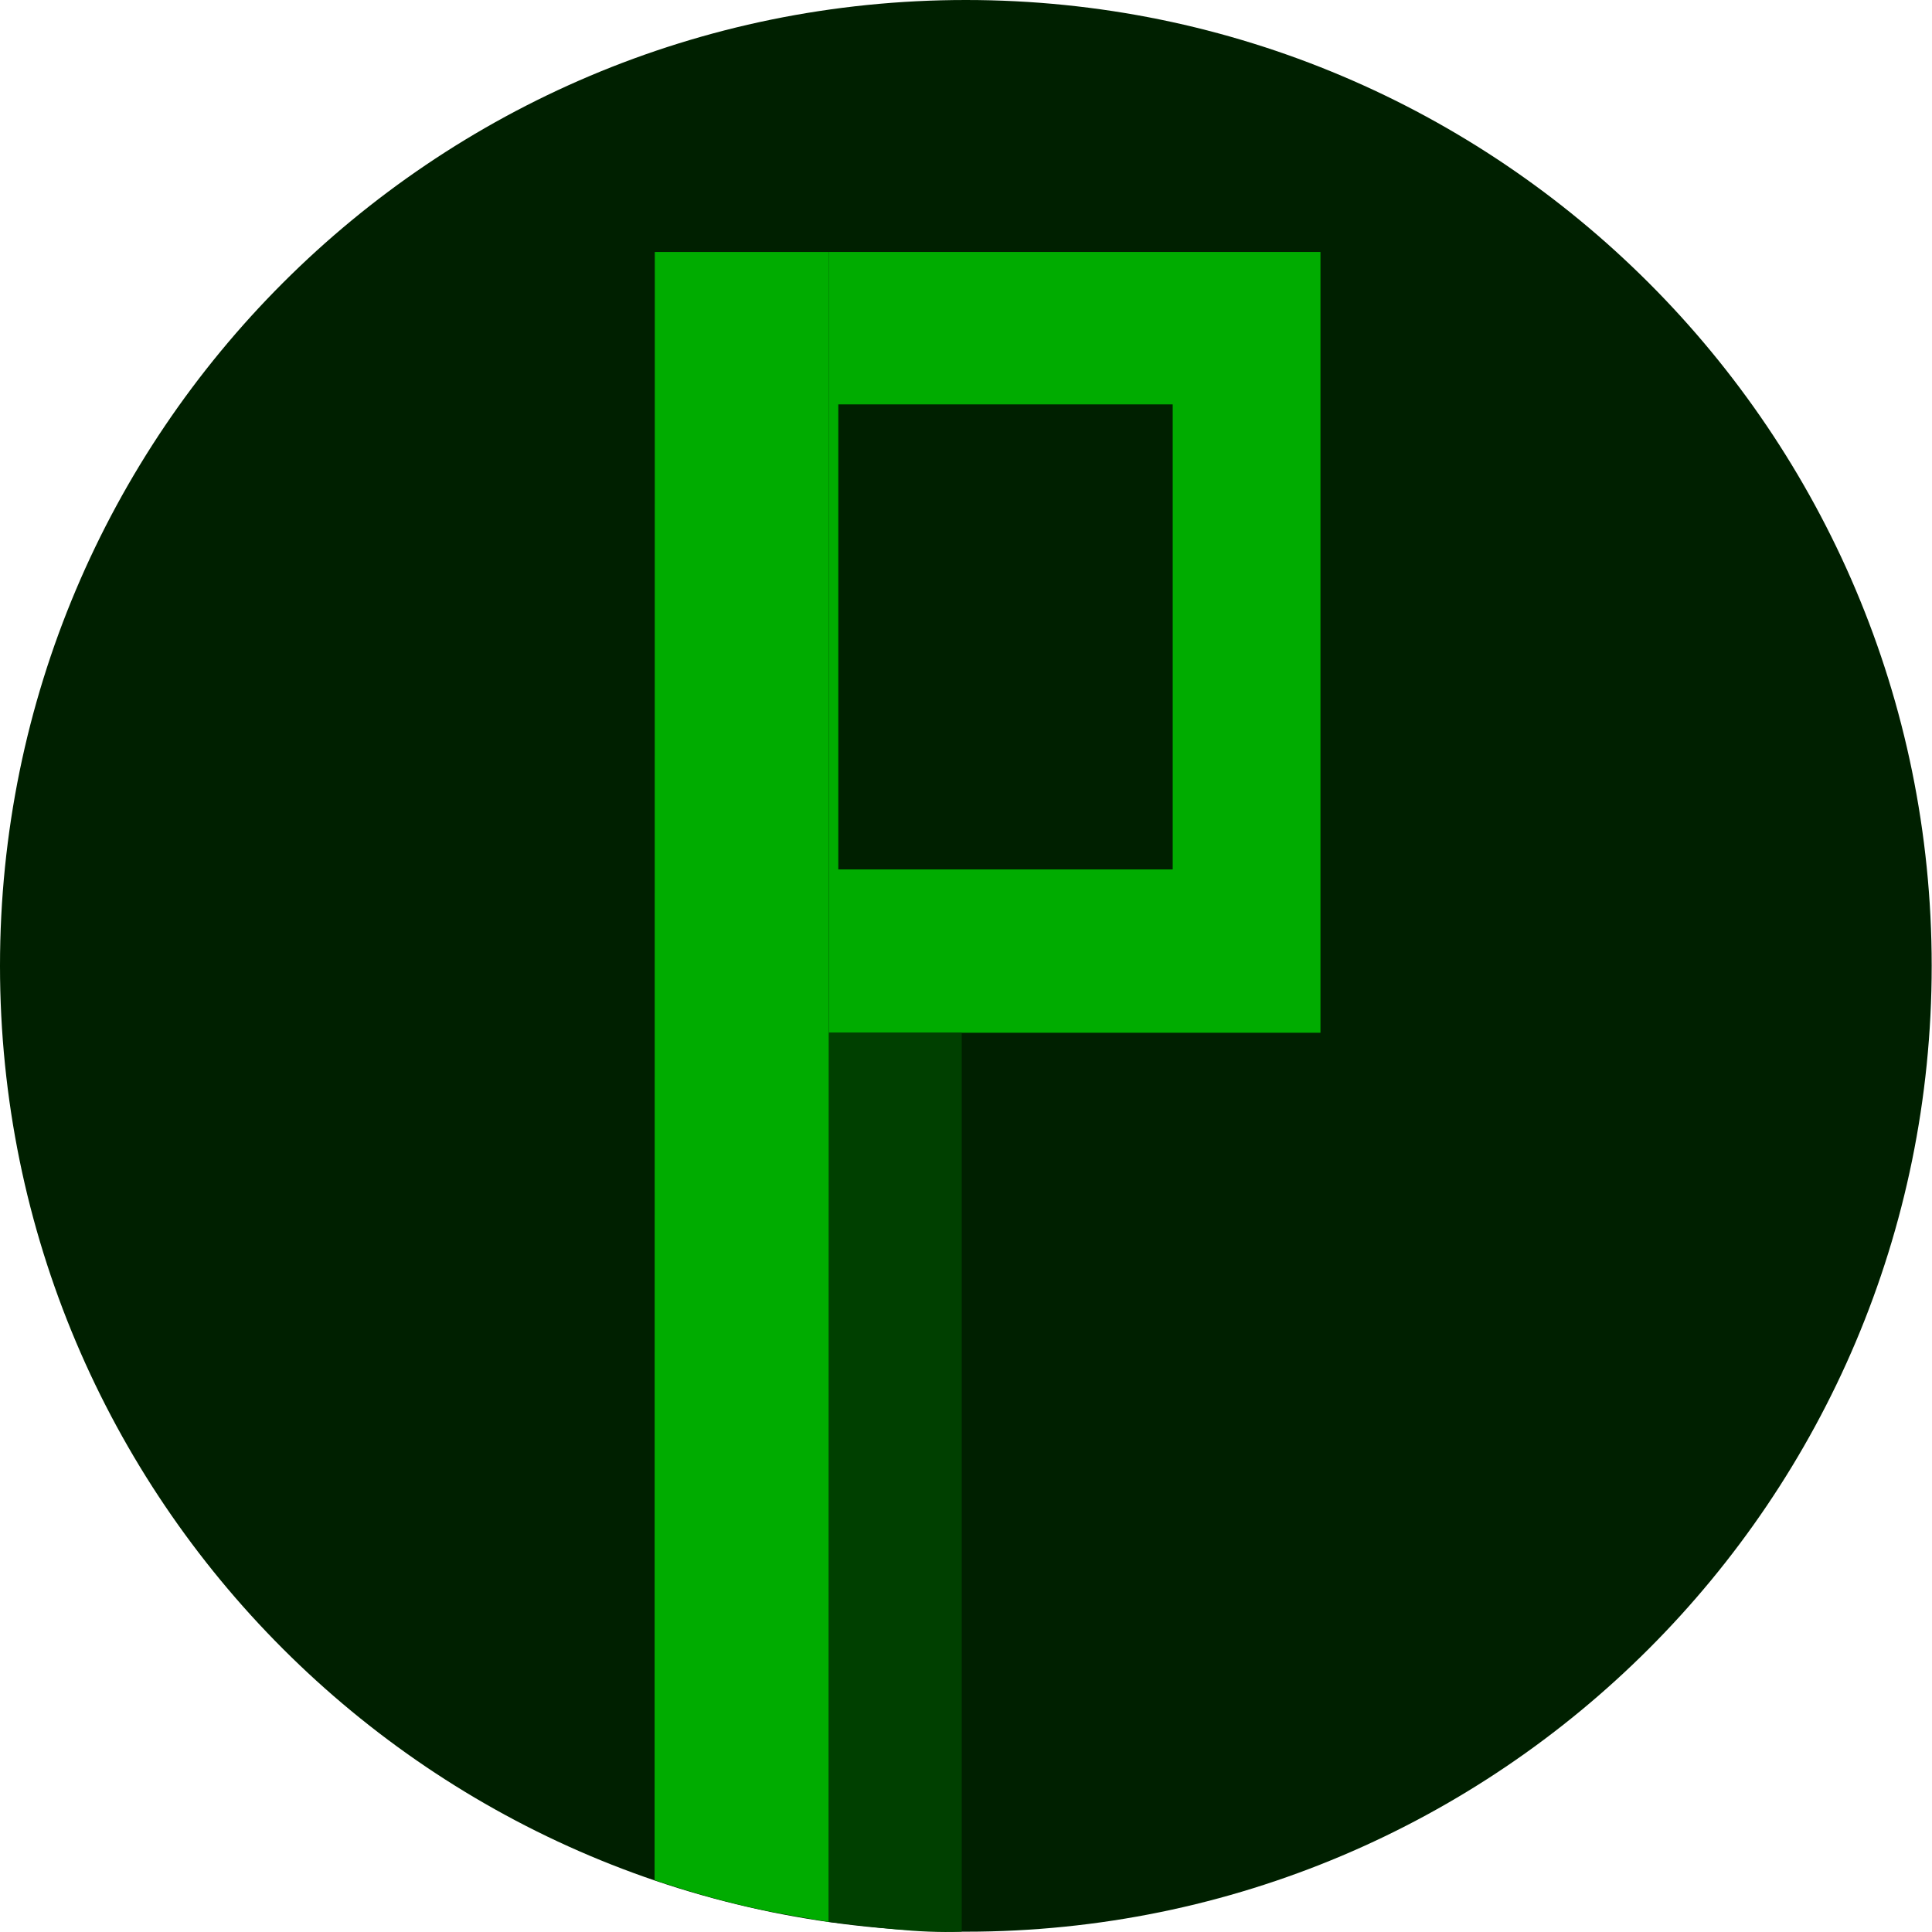
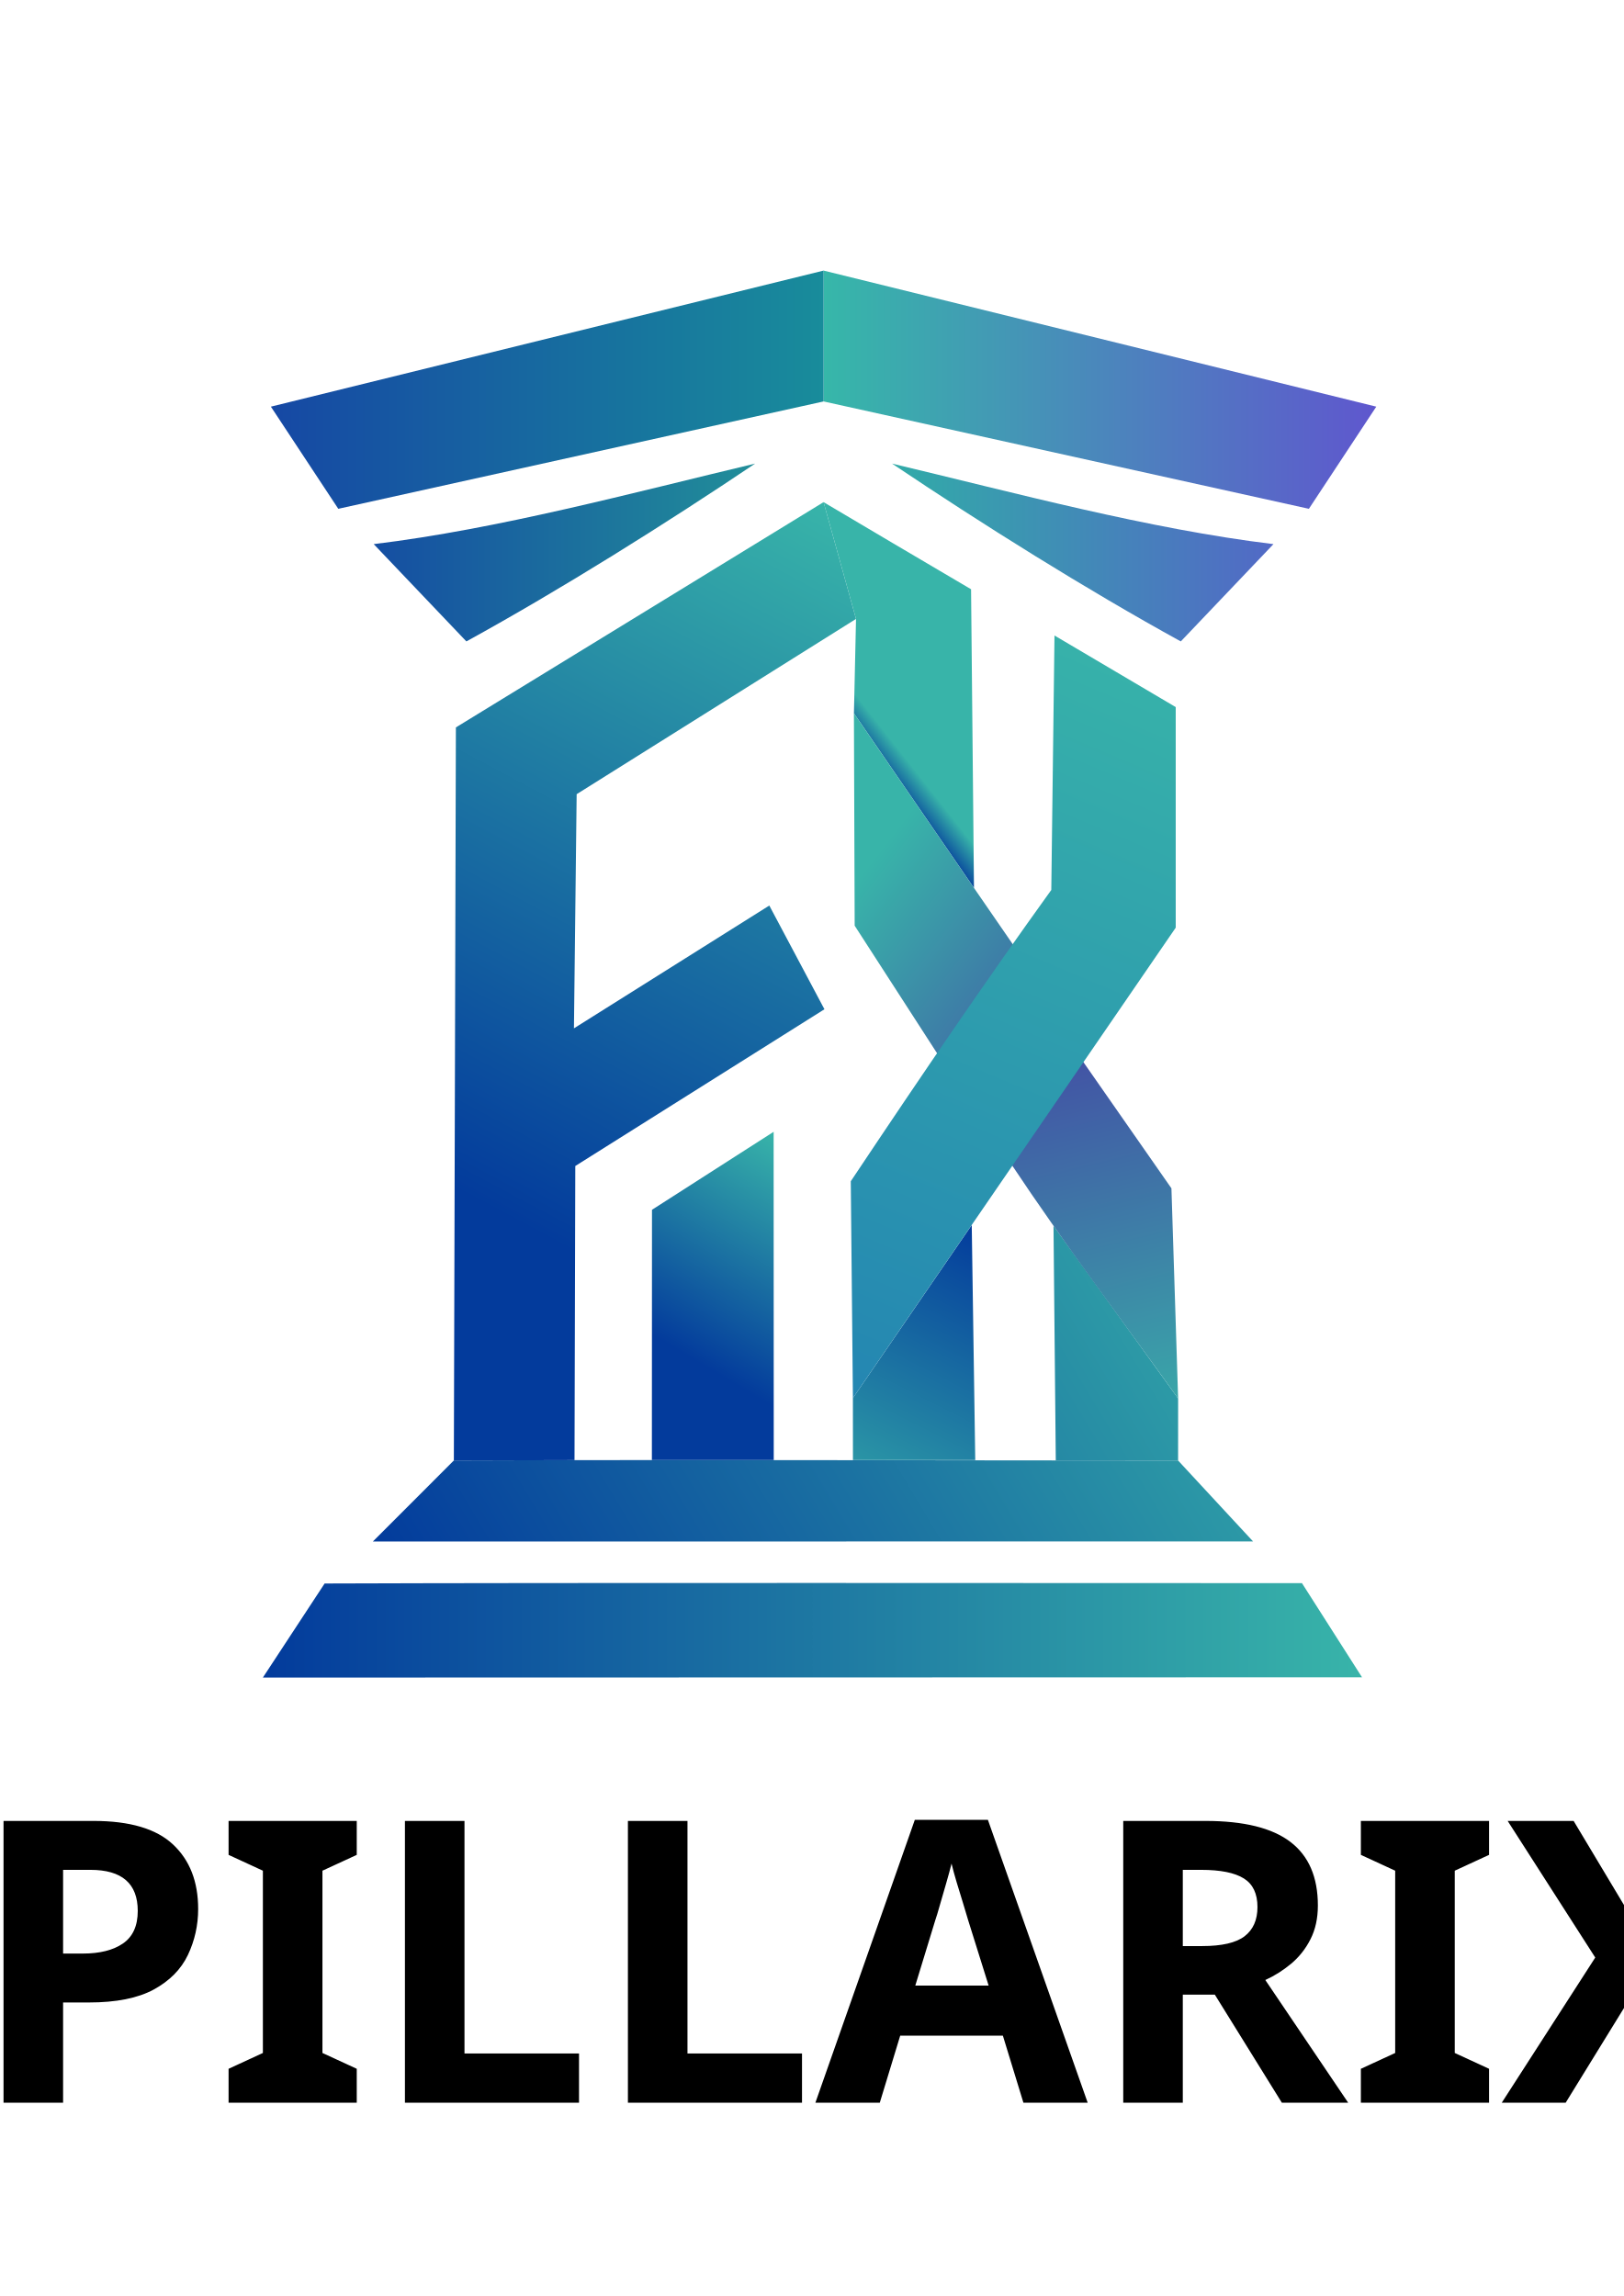
- <svg xmlns="http://www.w3.org/2000/svg" width="100mm" height="100mm" viewBox="0 0 100 100" version="1.1" id="svg1">
-   <defs id="defs1" />
+ <svg xmlns="http://www.w3.org/2000/svg" xmlns:xlink="http://www.w3.org/1999/xlink" width="210mm" height="297mm" viewBox="0 0 210 297" version="1.1" id="svg1" xml:space="preserve">
+   <defs id="defs1">
+     <linearGradient id="linearGradient49">
+       <stop style="stop-color:#2486b2;stop-opacity:1;" offset="0" id="stop49" />
+       <stop style="stop-color:#38b4a9;stop-opacity:1;" offset="1" id="stop50" />
+     </linearGradient>
+     <linearGradient id="linearGradient47">
+       <stop style="stop-color:#033b9c;stop-opacity:1;" offset="0" id="stop47" />
+       <stop style="stop-color:#38b4a9;stop-opacity:1;" offset="1" id="stop48" />
+     </linearGradient>
+     <linearGradient id="linearGradient45">
+       <stop style="stop-color:#033b9c;stop-opacity:1;" offset="0" id="stop45" />
+       <stop style="stop-color:#38b4a9;stop-opacity:1;" offset="1" id="stop46" />
+     </linearGradient>
+     <linearGradient id="linearGradient43">
+       <stop style="stop-color:#033b9c;stop-opacity:1;" offset="0" id="stop43" />
+       <stop style="stop-color:#38b4a9;stop-opacity:1;" offset="1" id="stop44" />
+     </linearGradient>
+     <linearGradient id="linearGradient38">
+       <stop style="stop-color:#4254a5;stop-opacity:1;" offset="0" id="stop38" />
+       <stop style="stop-color:#38b4a9;stop-opacity:1;" offset="1" id="stop39" />
+     </linearGradient>
+     <linearGradient id="linearGradient36">
+       <stop style="stop-color:#38b4a9;stop-opacity:1;" offset="0" id="stop36" />
+       <stop style="stop-color:#4254a5;stop-opacity:1;" offset="1" id="stop37" />
+     </linearGradient>
+     <linearGradient id="linearGradient29">
+       <stop style="stop-color:#033b9c;stop-opacity:1;" offset="0" id="stop28" />
+       <stop style="stop-color:#38b4a9;stop-opacity:1;" offset="1" id="stop29" />
+     </linearGradient>
+     <linearGradient id="linearGradient26">
+       <stop style="stop-color:#033b9c;stop-opacity:1;" offset="0" id="stop26" />
+       <stop style="stop-color:#38b4a9;stop-opacity:1;" offset="1" id="stop27" />
+     </linearGradient>
+     <linearGradient id="linearGradient18">
+       <stop style="stop-color:#38b4a9;stop-opacity:1;" offset="0" id="stop18" />
+       <stop style="stop-color:#033b9c;stop-opacity:1;" offset="1" id="stop19" />
+     </linearGradient>
+     <linearGradient id="linearGradient9">
+       <stop style="stop-color:#31aba8;stop-opacity:1;" offset="0" id="stop9" />
+       <stop style="stop-color:#5269c6;stop-opacity:1;" offset="1" id="stop10" />
+     </linearGradient>
+     <linearGradient id="linearGradient7">
+       <stop style="stop-color:#154ea2;stop-opacity:1;" offset="0" id="stop7" />
+       <stop style="stop-color:#218e99;stop-opacity:1;" offset="1" id="stop8" />
+     </linearGradient>
+     <linearGradient id="linearGradient4">
+       <stop style="stop-color:#36b7a9;stop-opacity:1;" offset="0" id="stop4" />
+       <stop style="stop-color:#5f57ce;stop-opacity:1;" offset="1" id="stop5" />
+     </linearGradient>
+     <linearGradient id="linearGradient2">
+       <stop style="stop-color:#1648a4;stop-opacity:1;" offset="0" id="stop2" />
+       <stop style="stop-color:#188c9b;stop-opacity:1;" offset="1" id="stop3" />
+     </linearGradient>
+     <linearGradient xlink:href="#linearGradient2" id="linearGradient3" x1="66.202" y1="35.113" x2="97.406" y2="35.113" gradientUnits="userSpaceOnUse" gradientTransform="translate(3.741773,-93.91851)" />
+     <linearGradient xlink:href="#linearGradient4" id="linearGradient5" x1="97.405" y1="35.113" x2="128.609" y2="35.113" gradientUnits="userSpaceOnUse" gradientTransform="translate(3.741773,-93.91851)" />
+     <linearGradient xlink:href="#linearGradient7" id="linearGradient8" x1="72.007" y1="44.33" x2="93.54" y2="44.33" gradientUnits="userSpaceOnUse" gradientTransform="translate(3.741773,-93.91851)" />
+     <linearGradient xlink:href="#linearGradient9" id="linearGradient10" x1="101.271" y1="44.33" x2="122.804" y2="44.33" gradientUnits="userSpaceOnUse" gradientTransform="translate(3.741773,-93.91851)" />
+     <linearGradient xlink:href="#linearGradient18" id="linearGradient19" x1="16.546" y1="-70.626" x2="15.194" y2="-69.564" gradientUnits="userSpaceOnUse" />
+     <linearGradient xlink:href="#linearGradient26" id="linearGradient27" x1="2.71" y1="-37.353" x2="9.581" y2="-48.85" gradientUnits="userSpaceOnUse" gradientTransform="translate(4.4853982e-7,-0.00179058)" />
+     <linearGradient xlink:href="#linearGradient29" id="linearGradient28" x1="-8.431" y1="-45.599" x2="12.4" y2="-84.493" gradientUnits="userSpaceOnUse" />
+     <linearGradient xlink:href="#linearGradient36" id="linearGradient37" x1="14.113" y1="-62.885" x2="27.002" y2="-52.893" gradientUnits="userSpaceOnUse" />
+     <linearGradient xlink:href="#linearGradient38" id="linearGradient39" x1="27.002" y1="-52.893" x2="32.415" y2="-30.246" gradientUnits="userSpaceOnUse" />
+     <linearGradient xlink:href="#linearGradient43" id="linearGradient44" x1="-13.046" y1="-25.662" x2="34.267" y2="-53.978" gradientUnits="userSpaceOnUse" />
+     <linearGradient xlink:href="#linearGradient45" id="linearGradient46" x1="-19.254" y1="-20.638" x2="42.799" y2="-20.638" gradientUnits="userSpaceOnUse" />
+     <linearGradient xlink:href="#linearGradient47" id="linearGradient48" x1="20.964" y1="-43.576" x2="11.801" y2="-25.664" gradientUnits="userSpaceOnUse" />
+     <linearGradient xlink:href="#linearGradient49" id="linearGradient50" x1="14.056" y1="-33.781" x2="32.281" y2="-76.944" gradientUnits="userSpaceOnUse" />
+     <linearGradient xlink:href="#linearGradient43" id="linearGradient55" gradientUnits="userSpaceOnUse" x1="-13.046" y1="-25.662" x2="34.267" y2="-53.978" />
+     <linearGradient xlink:href="#linearGradient43" id="linearGradient56" gradientUnits="userSpaceOnUse" x1="-13.046" y1="-25.662" x2="34.267" y2="-53.978" />
+   </defs>
  <g id="layer1">
-     <circle style="fill:#002000;stroke-width:0.44" id="path5" cx="49.992" cy="49.992" r="49.992" />
-     <path id="rect1" style="fill:#00ac00;stroke-width:0.408" d="m 33.892,13.042 h 9.016 l -0.011,86.437 C 40.448,99.062 38.191,98.75 33.881,97.318 Z" />
-     <rect style="fill:#00ac00;stroke-width:0.44" id="rect2" width="25.439" height="40.413" x="42.908" y="13.042" />
-     <rect style="fill:#002000;stroke-width:0.678" id="rect3" width="17.308" height="24.07" x="43.391" y="20.931" />
-     <path id="rect5" style="fill:#004000;stroke-width:0.384" d="m 42.908,53.454 h 6.872 v 46.53 c -2.293,0.091 -4.503,-0.24 -6.883,-0.506 z" />
+     <g id="g57" transform="translate(0,-25)">
+       <g id="g56" transform="matrix(2.29087,0,0,2.285347,62.3499,286.7613)">
+         <g id="g16" transform="translate(-81.86764,-33.67655)">
+           <path id="rect1" style="fill:url(#linearGradient5);fill-opacity:1;stroke-width:0.265" d="m 101.147,-65.547 31.204,7.702 -3.805,5.782 -27.399,-6.077 z" />
+           <path id="path2" style="fill:url(#linearGradient3);stroke-width:0.265" d="m 101.148,-65.547 -31.204,7.702 3.805,5.782 27.399,-6.077 z" />
+           <path id="path5" style="fill:url(#linearGradient8);fill-opacity:1;stroke-width:0.265" d="m 97.282,-54.622 c -5.056,3.409 -10.967,7.126 -16.301,10.065 l -5.232,-5.507 c 7.066,-0.858 14.625,-2.911 21.533,-4.558 z" />
+           <path id="path8" style="fill:url(#linearGradient10);stroke-width:0.265" d="m 105.013,-54.622 c 5.056,3.409 10.967,7.126 16.301,10.065 l 5.232,-5.507 c -7.066,-0.858 -14.625,-2.911 -21.533,-4.558 z" />
+         </g>
+         <g id="g55" transform="translate(6.879167,-1.62477)">
+           <path id="path10" style="fill:url(#linearGradient28);stroke-width:0.265" d="m -1.661,-30.267 -6.812,0.018 c 0.038,-13.831 0.076,-27.661 0.115,-41.492 l 20.758,-12.752 1.832,6.611 -15.772,9.92 -0.153,13.254 11.029,-6.951 3.113,5.871 -14.066,8.872 z" />
+           <path id="rect12" style="fill:url(#linearGradient27);stroke-width:0.265" d="m 2.713,-44.438 6.868,-4.414 0.006,18.581 H 2.707 Z" />
+           <path id="path12" style="fill:url(#linearGradient19);stroke-width:0.265" d="m 20.727,-79.561 c 0.055,5.635 0.109,11.27 0.164,16.905 l -6.777,-9.883 0.118,-5.342 -1.832,-6.611 c 1.341,0.804 6.235,3.697 8.327,4.931 z" />
+           <path id="path13" style="fill:url(#linearGradient37);stroke-width:0.265" d="m 18.851,-53.23 -4.695,-7.288 -0.043,-12.022 v 0 c 2.259,3.294 4.518,6.589 6.777,9.883 l 2.339,3.403 z" />
+           <path id="rect14" style="fill:url(#linearGradient48);stroke-width:0.23" d="m 14.056,-33.781 6.709,-9.795 0.198,13.305 h -6.905 z" />
+           <g id="g42" style="fill:url(#linearGradient44)">
+             <path id="rect11" style="fill:url(#linearGradient55);stroke-width:0.265" d="m -8.473,-30.249 c 13.643,-0.051 27.258,0.002 40.888,0.003 l 4.233,4.581 -49.694,0.003 z" />
+             <path id="path14" style="fill:url(#linearGradient56);stroke-width:0.23" d="m 32.417,-33.756 -7.036,-9.777 0.129,13.287 h 6.905 z" />
+           </g>
+           <path id="rect15" style="fill:url(#linearGradient39);stroke-width:0.265" d="m 27.002,-52.893 5.037,7.241 0.378,11.897 c -3.155,-4.411 -6.505,-8.866 -9.389,-13.22 z" />
+           <path id="path15" style="fill:url(#linearGradient50);stroke-width:0.265" d="m 32.281,-60.406 -18.225,26.626 -0.12,-12.272 c 4.239,-6.372 7.619,-11.332 11.32,-16.489 l 0.181,-14.402 6.844,4.051 z" />
+           <path id="path16" style="fill:url(#linearGradient46);stroke-width:0.265" d="m -15.769,-23.285 c 13.643,-0.051 41.547,-0.021 55.177,-0.02 l 3.391,5.329 -62.054,0.015 z" />
+         </g>
+       </g>
+       <text xml:space="preserve" style="font-style:normal;font-variant:normal;font-weight:bold;font-stretch:normal;font-size:51.045px;font-family:Cantarell;-inkscape-font-specification:'Cantarell Bold';writing-mode:lr-tb;direction:ltr;fill:#000000;fill-opacity:1;stroke-width:0.632" x="-4.135" y="297" id="text55">
+         <tspan id="tspan55" style="font-style:normal;font-variant:normal;font-weight:bold;font-stretch:normal;font-size:51.045px;font-family:Cantarell;-inkscape-font-specification:'Cantarell Bold';fill:#000000;fill-opacity:1;stroke-width:0.632" x="-4.135" y="297">PILLARIX</tspan>
+       </text>
+     </g>
  </g>
</svg>
